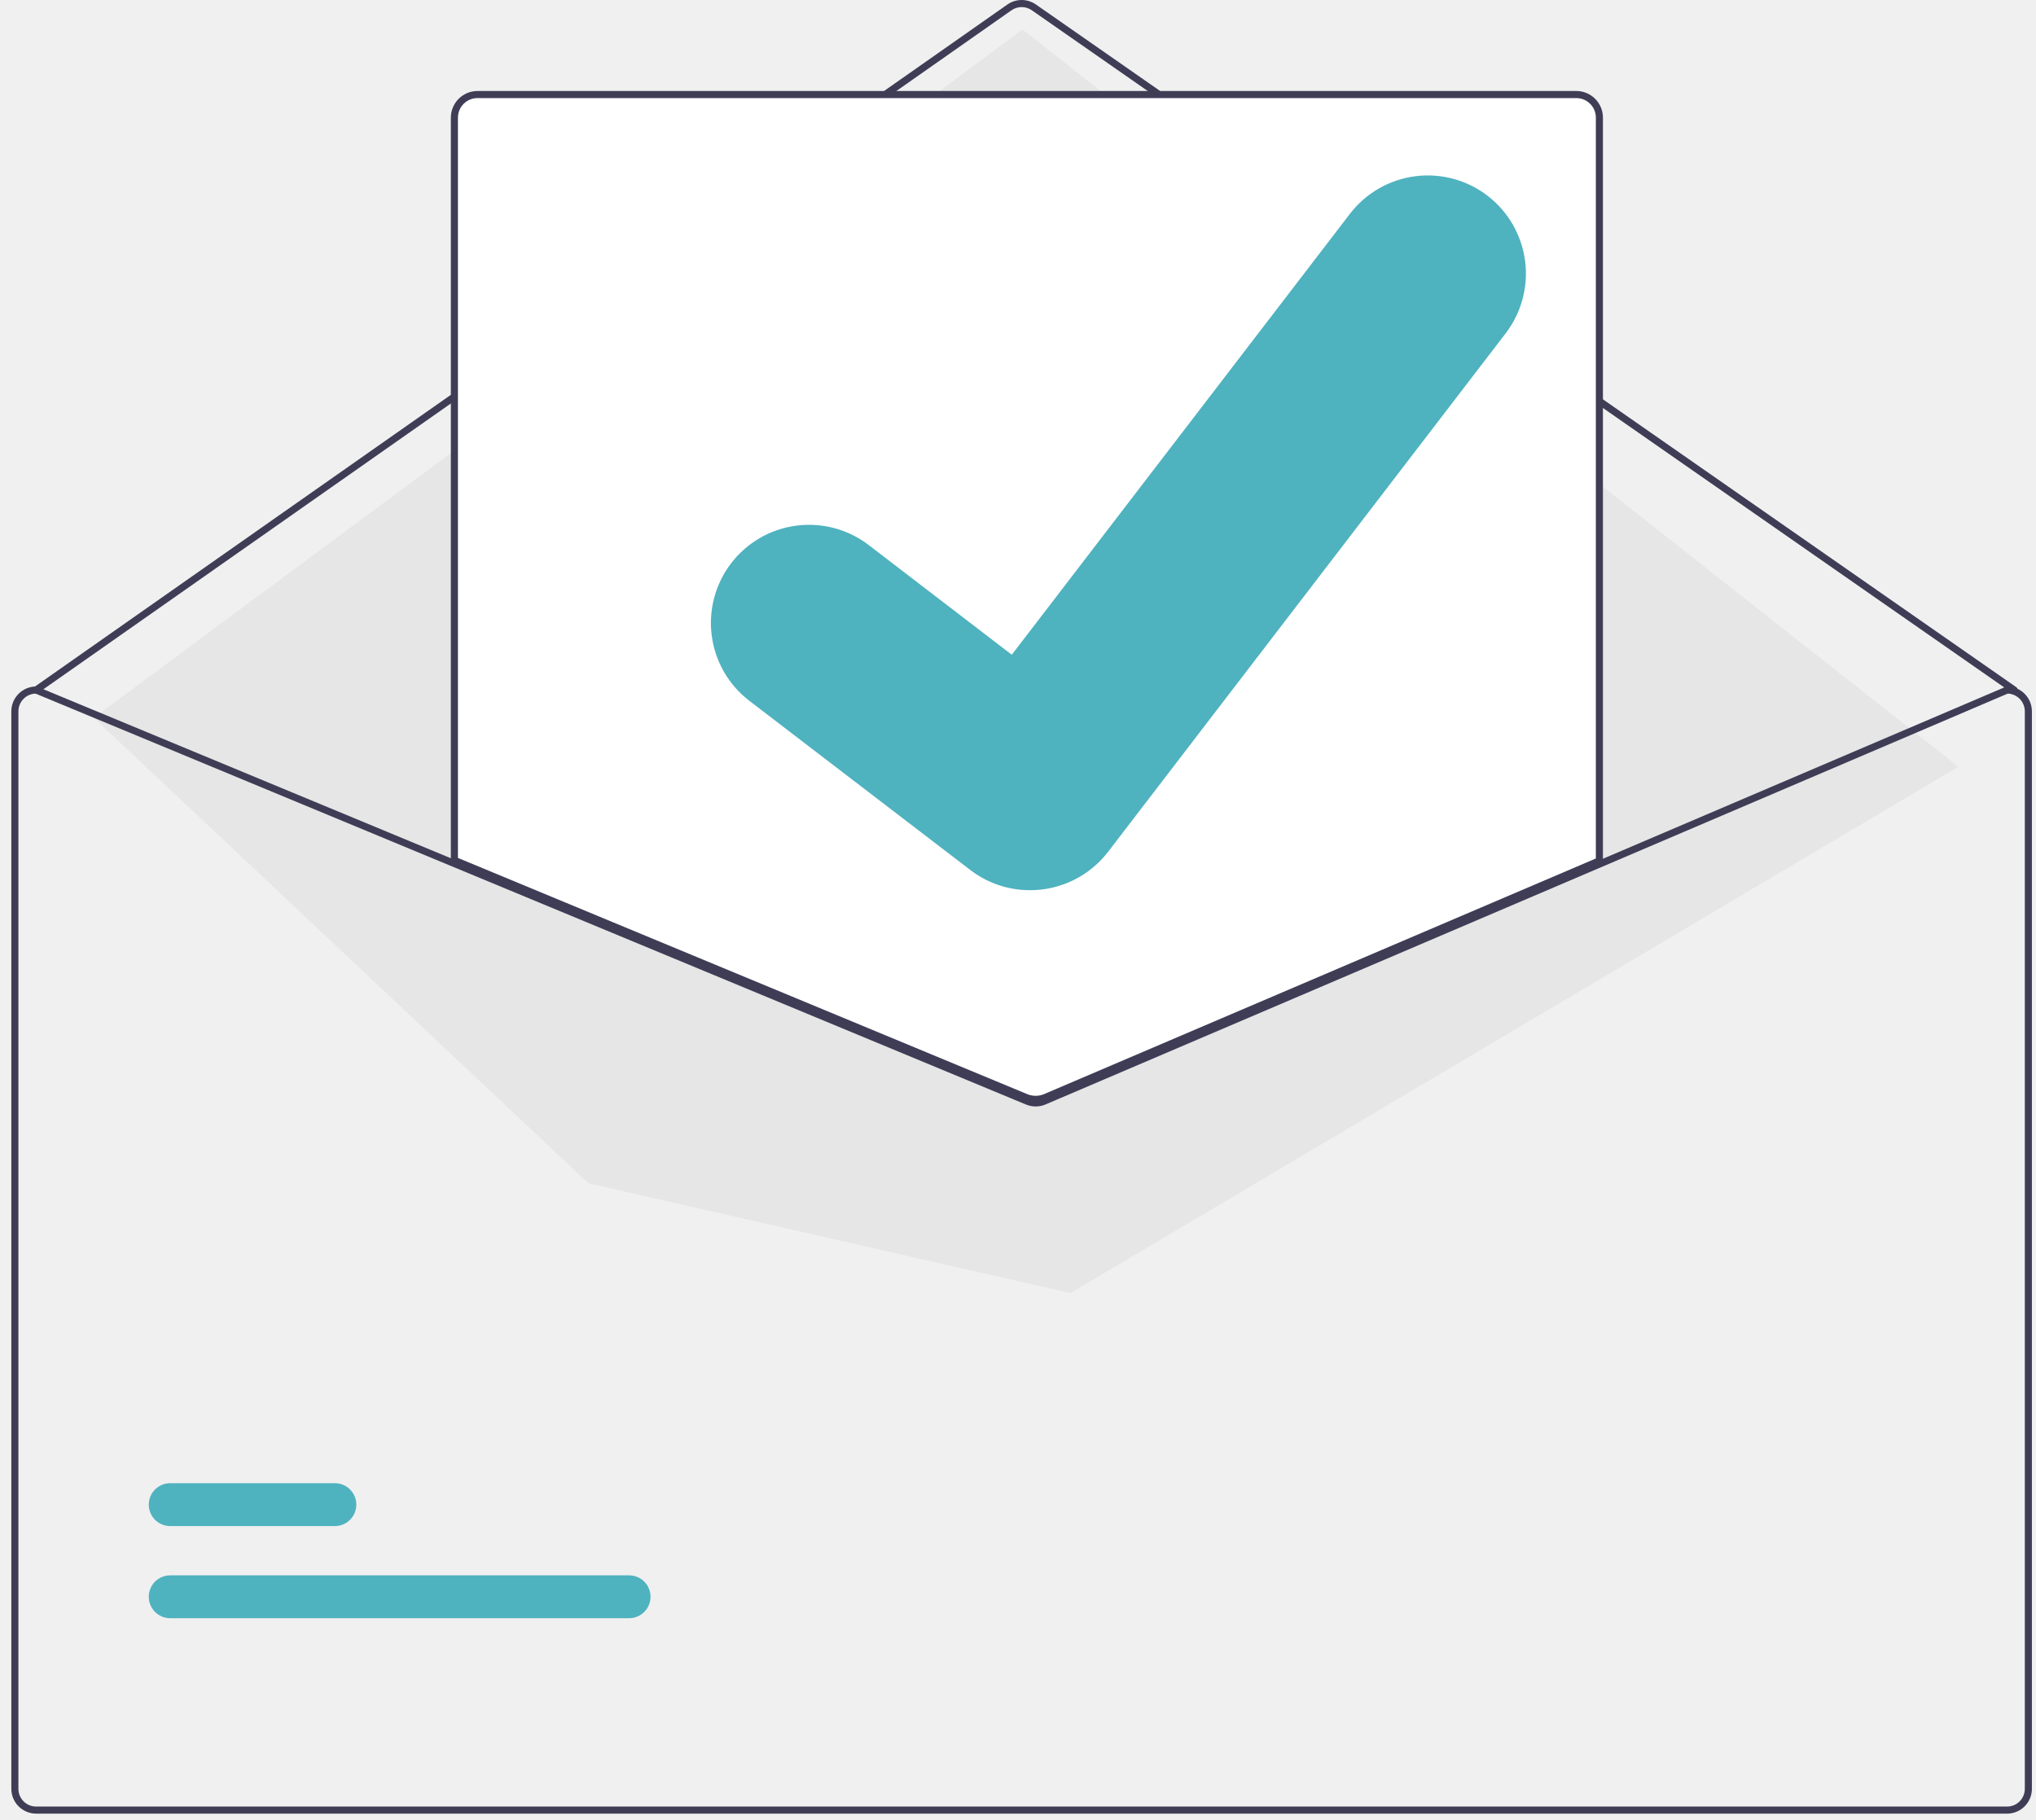
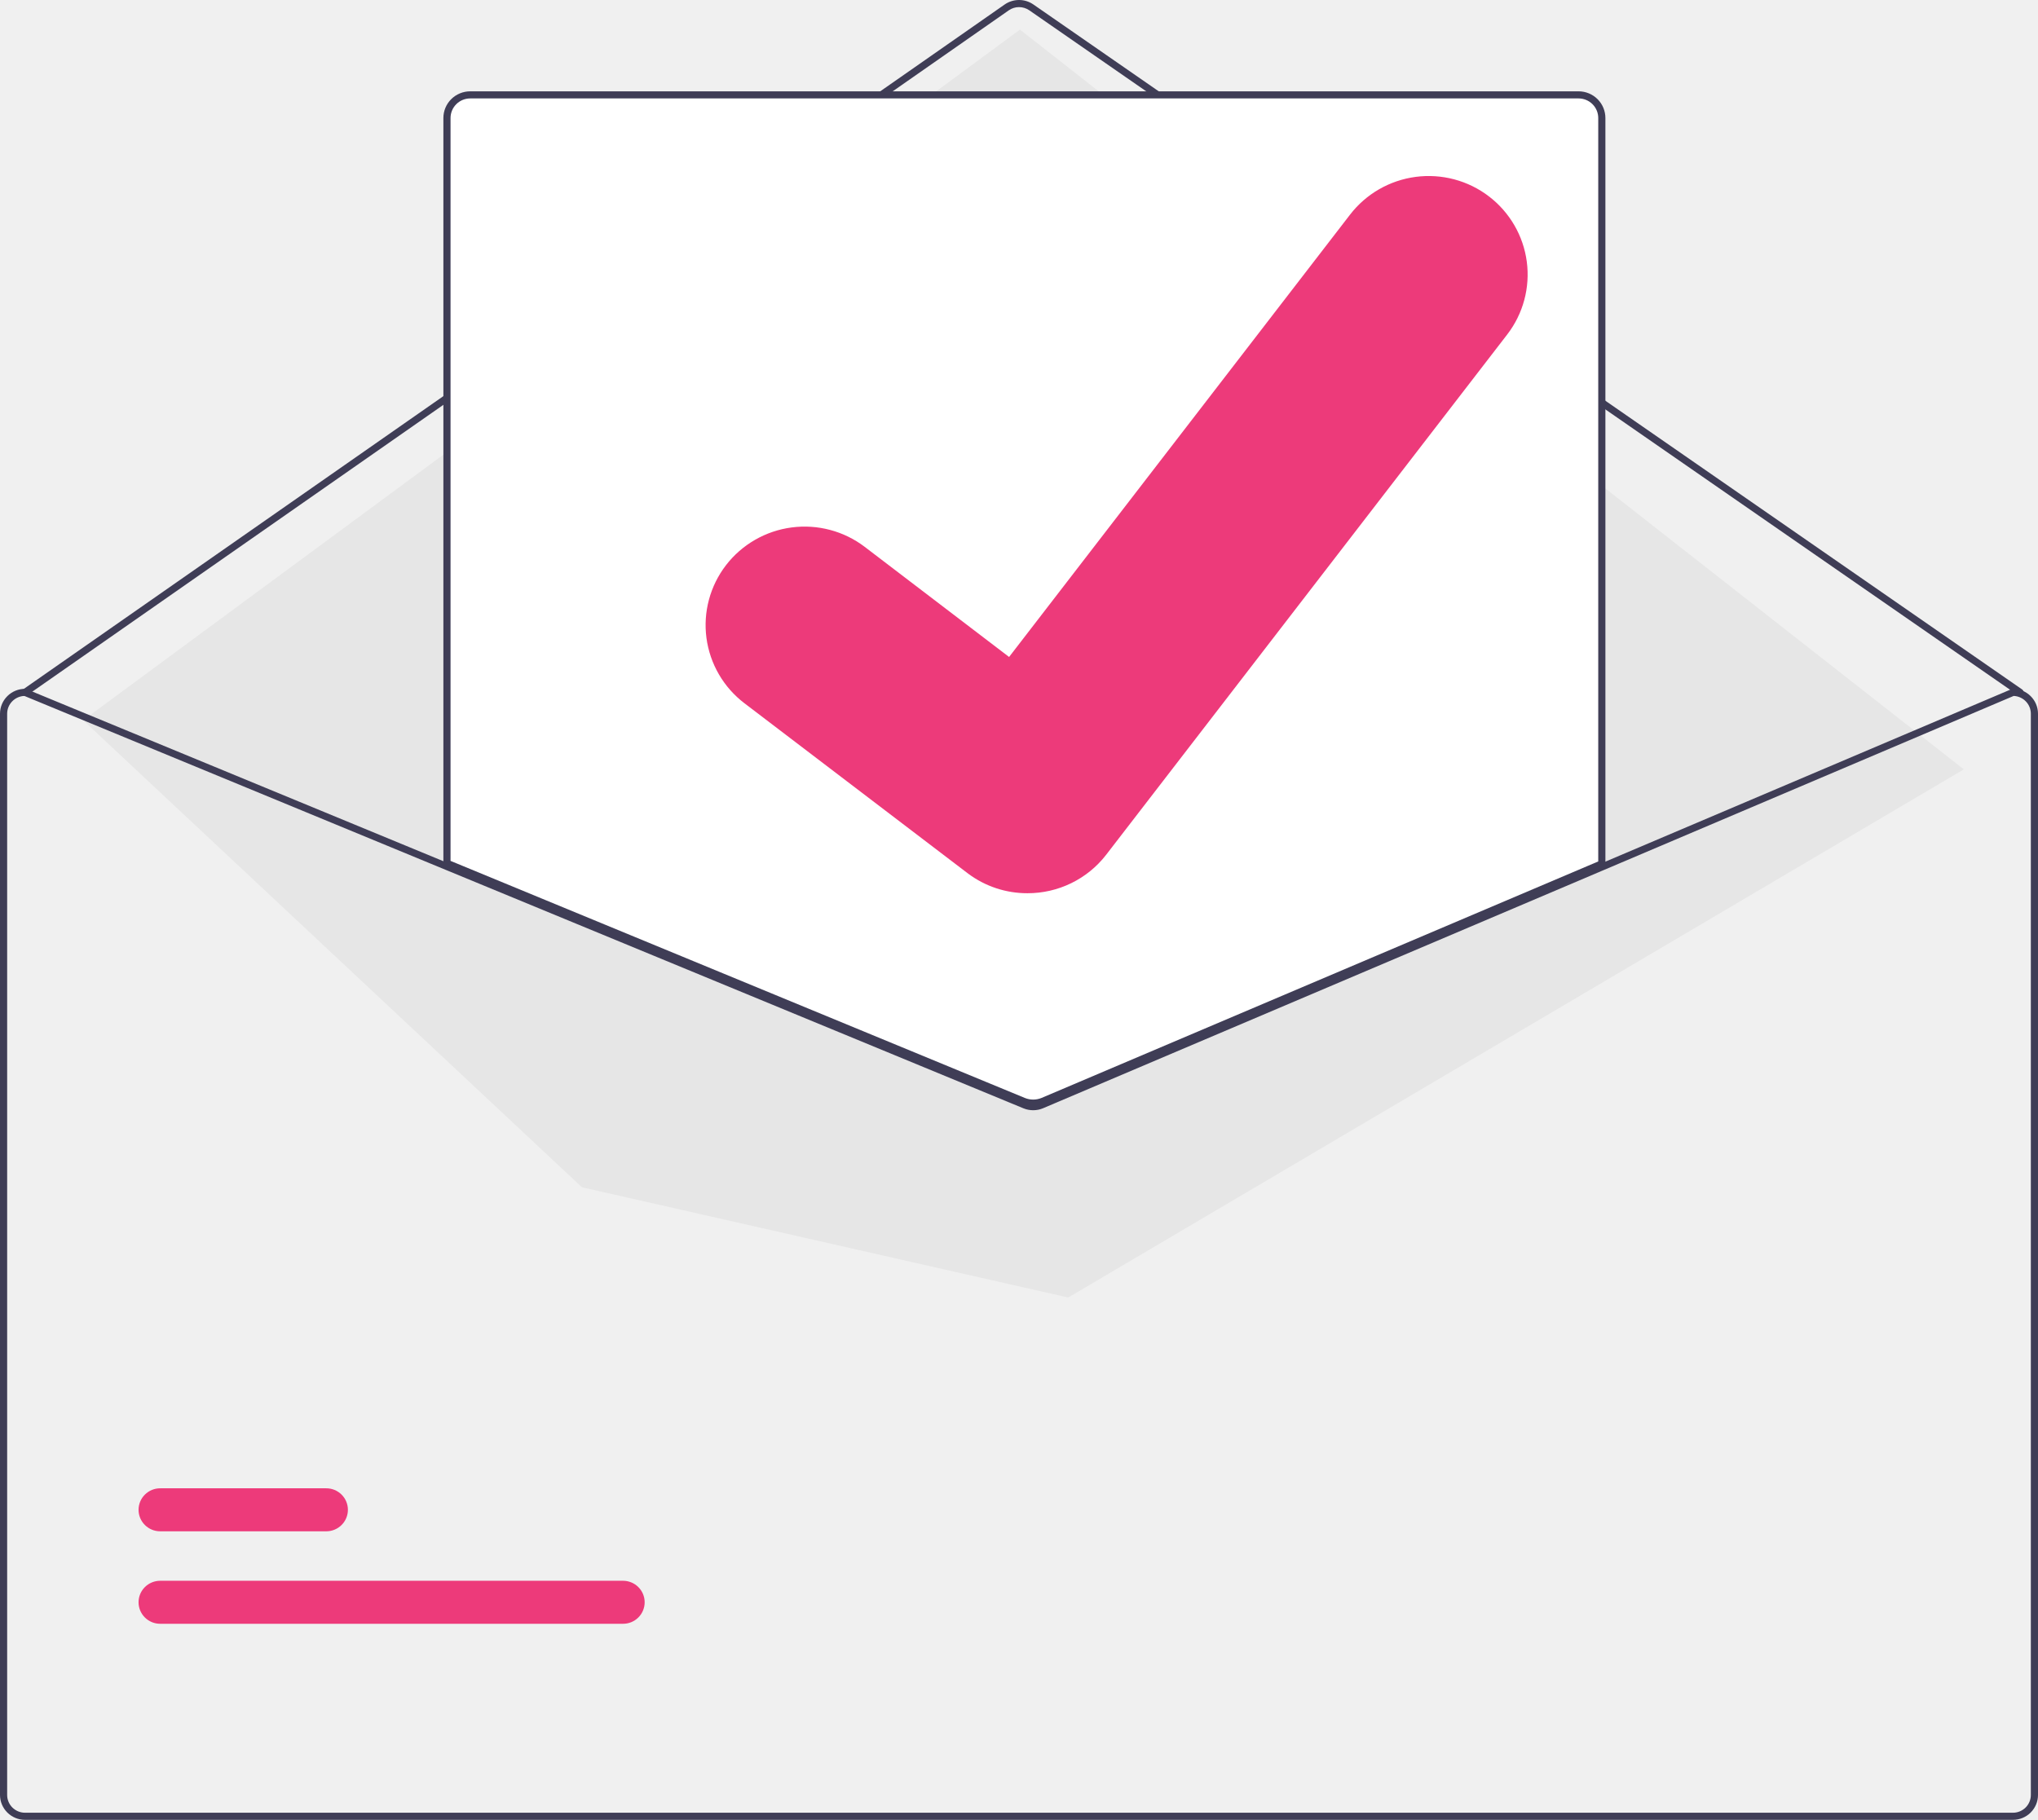
- <svg xmlns="http://www.w3.org/2000/svg" width="132" height="118" viewBox="0 0 132 118" fill="none">
-   <g clip-path="url(#clip0_945_1406)">
-     <path d="M130.585 44.971C130.538 44.971 130.492 44.956 130.454 44.93L66.894 0.665C66.701 0.531 66.471 0.459 66.235 0.459C66 0.46 65.77 0.532 65.577 0.667L2.475 44.929C2.425 44.964 2.363 44.978 2.303 44.968C2.243 44.957 2.19 44.923 2.155 44.873C2.12 44.823 2.106 44.761 2.117 44.701C2.127 44.641 2.161 44.588 2.211 44.553L65.313 0.291C65.584 0.102 65.905 0.001 66.234 2.18048e-06C66.564 -0.001 66.886 0.1 67.157 0.288L130.717 44.552C130.757 44.58 130.787 44.62 130.803 44.667C130.819 44.713 130.819 44.763 130.804 44.81C130.79 44.857 130.761 44.897 130.721 44.926C130.682 44.955 130.634 44.971 130.585 44.971Z" fill="#3F3D56" />
-     <path d="M6.078 46.54L66.295 1.912L126.969 49.716L69.397 83.845L38.141 76.72L6.078 46.54Z" fill="#E6E6E6" />
-     <path d="M40.785 104.924H11.036C10.854 104.924 10.673 104.889 10.504 104.819C10.335 104.749 10.181 104.647 10.052 104.518C9.923 104.389 9.82 104.235 9.751 104.067C9.681 103.898 9.645 103.717 9.645 103.534C9.645 103.352 9.681 103.171 9.751 103.002C9.82 102.833 9.923 102.68 10.052 102.551C10.181 102.422 10.335 102.32 10.504 102.25C10.673 102.18 10.854 102.144 11.036 102.145H40.785C40.967 102.144 41.148 102.18 41.317 102.25C41.486 102.32 41.639 102.422 41.769 102.551C41.898 102.68 42 102.833 42.07 103.002C42.14 103.171 42.176 103.352 42.176 103.534C42.176 103.717 42.14 103.898 42.07 104.067C42 104.235 41.898 104.389 41.769 104.518C41.639 104.647 41.486 104.749 41.317 104.819C41.148 104.889 40.967 104.924 40.785 104.924Z" fill="#4FB2BF" />
-     <path d="M21.709 98.95H11.036C10.854 98.95 10.673 98.914 10.504 98.844C10.335 98.775 10.181 98.672 10.052 98.543C9.923 98.414 9.82 98.261 9.751 98.092C9.681 97.923 9.645 97.742 9.645 97.56C9.645 97.377 9.681 97.196 9.751 97.028C9.82 96.859 9.923 96.705 10.052 96.576C10.181 96.447 10.335 96.345 10.504 96.275C10.673 96.206 10.854 96.17 11.036 96.17H21.709C21.892 96.17 22.073 96.206 22.242 96.275C22.41 96.345 22.564 96.447 22.693 96.576C22.822 96.705 22.925 96.859 22.995 97.028C23.065 97.196 23.101 97.377 23.101 97.56C23.101 97.742 23.065 97.923 22.995 98.092C22.925 98.261 22.822 98.414 22.693 98.543C22.564 98.672 22.41 98.775 22.242 98.844C22.073 98.914 21.892 98.95 21.709 98.95Z" fill="#4FB2BF" />
-     <path d="M67.145 71.397C66.918 71.397 66.695 71.354 66.485 71.268L29.348 55.859V7.624C29.348 7.198 29.518 6.789 29.819 6.487C30.121 6.186 30.53 6.016 30.956 6.016H102.202C102.629 6.016 103.037 6.186 103.339 6.487C103.641 6.789 103.81 7.198 103.811 7.624V55.892L103.741 55.922L67.824 71.26C67.609 71.351 67.378 71.397 67.145 71.397Z" fill="white" />
-     <path d="M67.142 71.512C66.901 71.512 66.662 71.465 66.439 71.374L29.23 55.935V7.624C29.231 7.167 29.413 6.729 29.736 6.406C30.059 6.083 30.497 5.901 30.954 5.9H102.2C102.657 5.901 103.095 6.083 103.418 6.406C103.741 6.729 103.923 7.167 103.923 7.624V55.968L67.867 71.366C67.638 71.462 67.391 71.512 67.142 71.512ZM29.69 55.628L66.614 70.949C66.959 71.089 67.344 71.087 67.687 70.943L103.464 55.664V7.624C103.463 7.289 103.33 6.968 103.093 6.731C102.856 6.494 102.535 6.36 102.2 6.36H30.954C30.619 6.36 30.298 6.494 30.061 6.731C29.824 6.968 29.691 7.289 29.69 7.624L29.69 55.628Z" fill="#3F3D56" />
-     <path d="M130.126 44.512H130.08L103.696 55.778L67.597 71.192C67.456 71.251 67.305 71.282 67.152 71.283C66.999 71.284 66.847 71.254 66.706 71.197L29.462 55.745L2.43 44.53L2.389 44.512H2.343C1.917 44.512 1.508 44.682 1.206 44.983C0.904 45.285 0.735 45.694 0.734 46.12V115.987C0.735 116.414 0.904 116.823 1.206 117.124C1.508 117.426 1.917 117.595 2.343 117.596H130.126C130.552 117.595 130.961 117.426 131.263 117.124C131.564 116.823 131.734 116.414 131.734 115.987V46.12C131.734 45.694 131.564 45.285 131.263 44.983C130.961 44.682 130.552 44.512 130.126 44.512ZM131.275 115.987C131.275 116.292 131.154 116.584 130.938 116.8C130.723 117.015 130.43 117.136 130.126 117.136H2.343C2.038 117.136 1.746 117.015 1.531 116.8C1.315 116.584 1.194 116.292 1.194 115.987V46.12C1.194 45.823 1.31 45.538 1.516 45.324C1.722 45.109 2.003 44.983 2.299 44.971L29.462 56.242L66.529 71.622C66.93 71.785 67.379 71.783 67.779 71.615L103.696 56.276L130.172 44.971C130.468 44.984 130.748 45.111 130.954 45.325C131.159 45.539 131.274 45.824 131.275 46.12V115.987Z" fill="#3F3D56" />
-     <path d="M66.774 57.72C65.403 57.722 64.068 57.279 62.971 56.457L62.903 56.406L48.583 45.441C47.919 44.933 47.363 44.299 46.944 43.576C46.526 42.853 46.255 42.054 46.145 41.226C46.035 40.398 46.09 39.556 46.306 38.748C46.521 37.941 46.894 37.184 47.402 36.521C47.91 35.858 48.544 35.301 49.267 34.883C49.99 34.465 50.789 34.193 51.617 34.084C52.446 33.974 53.287 34.029 54.094 34.244C54.902 34.46 55.658 34.832 56.322 35.341L65.597 42.453L87.518 13.866C88.026 13.203 88.66 12.646 89.383 12.229C90.107 11.81 90.906 11.539 91.734 11.43C92.562 11.32 93.404 11.375 94.211 11.591C95.018 11.807 95.775 12.18 96.438 12.688L96.302 12.873L96.442 12.691C97.779 13.719 98.654 15.236 98.875 16.908C99.096 18.58 98.644 20.272 97.619 21.611L71.836 55.237C71.239 56.012 70.472 56.639 69.595 57.069C68.717 57.5 67.752 57.722 66.774 57.72Z" fill="#4FB2BF" />
+ <svg xmlns="http://www.w3.org/2000/svg" width="131" height="117" viewBox="0 0 131 117" fill="none">
+   <g clip-path="url(#clip0_1504_2181)">
+     <path d="M129.851 44.743C129.804 44.743 129.758 44.729 129.72 44.702L66.159 0.661C65.966 0.528 65.736 0.457 65.501 0.457C65.266 0.457 65.036 0.529 64.843 0.664L1.741 44.702C1.691 44.737 1.629 44.75 1.569 44.74C1.509 44.729 1.456 44.696 1.421 44.646C1.386 44.596 1.372 44.535 1.382 44.475C1.393 44.415 1.427 44.362 1.477 44.327L64.579 0.289C64.849 0.101 65.171 0.001 65.5 2.16944e-06C65.83 -0.001 66.151 0.099 66.422 0.286L129.982 44.327C130.022 44.355 130.053 44.395 130.068 44.441C130.084 44.487 130.085 44.537 130.07 44.583C130.055 44.63 130.026 44.67 129.987 44.699C129.947 44.728 129.9 44.743 129.851 44.743Z" fill="#3F3D56" />
+     <path d="M5.344 46.304L65.561 1.902L126.234 49.464L68.663 83.42L37.407 76.332L5.344 46.304Z" fill="#E6E6E6" />
+     <path d="M40.046 104.394H10.298C10.115 104.395 9.934 104.359 9.765 104.29C9.597 104.22 9.443 104.119 9.314 103.99C9.185 103.862 9.082 103.709 9.012 103.541C8.942 103.373 8.906 103.193 8.906 103.012C8.906 102.83 8.942 102.65 9.012 102.482C9.082 102.314 9.185 102.162 9.314 102.033C9.443 101.905 9.597 101.803 9.765 101.734C9.934 101.664 10.115 101.629 10.298 101.629H40.046C40.229 101.629 40.41 101.664 40.579 101.734C40.748 101.803 40.901 101.905 41.03 102.033C41.16 102.162 41.262 102.314 41.332 102.482C41.402 102.65 41.438 102.83 41.438 103.012C41.438 103.193 41.402 103.373 41.332 103.541C41.262 103.709 41.16 103.862 41.03 103.99C40.901 104.119 40.748 104.22 40.579 104.29C40.41 104.359 40.229 104.395 40.046 104.394Z" fill="#ED3A7A" />
+     <path d="M20.971 98.449H10.298C10.115 98.449 9.934 98.414 9.765 98.344C9.597 98.275 9.443 98.173 9.314 98.045C9.185 97.916 9.082 97.764 9.012 97.596C8.942 97.428 8.906 97.248 8.906 97.066C8.906 96.885 8.942 96.705 9.012 96.537C9.082 96.369 9.185 96.216 9.314 96.088C9.443 95.96 9.597 95.858 9.765 95.788C9.934 95.719 10.115 95.683 10.298 95.684H20.971C21.154 95.683 21.335 95.719 21.503 95.788C21.672 95.858 21.826 95.96 21.955 96.088C22.084 96.216 22.187 96.369 22.257 96.537C22.327 96.705 22.363 96.885 22.363 97.066C22.363 97.248 22.327 97.428 22.257 97.596C22.187 97.764 22.084 97.916 21.955 98.045C21.826 98.173 21.672 98.275 21.503 98.344C21.335 98.414 21.154 98.449 20.971 98.449Z" fill="#ED3A7A" />
+     <path d="M66.41 71.035C66.184 71.035 65.96 70.992 65.751 70.906L28.613 55.575V7.585C28.614 7.161 28.783 6.754 29.085 6.454C29.387 6.154 29.796 5.985 30.222 5.984H101.468C101.894 5.985 102.303 6.154 102.605 6.454C102.906 6.754 103.076 7.161 103.076 7.585V55.608L103.007 55.638L67.09 70.899C66.874 70.989 66.644 71.035 66.41 71.035Z" fill="white" />
+     <path d="M66.412 71.15C66.171 71.15 65.932 71.104 65.709 71.013L28.5 55.652V7.586C28.5 7.131 28.682 6.695 29.005 6.374C29.329 6.052 29.767 5.872 30.224 5.871H101.469C101.926 5.872 102.364 6.052 102.688 6.374C103.011 6.695 103.192 7.131 103.193 7.586V55.685L67.136 71.005C66.907 71.101 66.661 71.15 66.412 71.15ZM28.96 55.347L65.884 70.591C66.228 70.73 66.614 70.727 66.957 70.584L102.733 55.383V7.586C102.733 7.253 102.6 6.933 102.363 6.697C102.126 6.461 101.804 6.329 101.469 6.328H30.224C29.889 6.329 29.567 6.461 29.33 6.697C29.093 6.933 28.96 7.253 28.96 7.586L28.96 55.347Z" fill="#3F3D56" />
+     <path d="M129.391 44.285H129.345L102.961 55.494L66.863 70.83C66.722 70.889 66.57 70.92 66.418 70.921C66.264 70.922 66.113 70.893 65.971 70.835L28.728 55.462L1.696 44.303L1.655 44.285H1.609C1.182 44.286 0.773 44.454 0.472 44.755C0.17 45.055 0 45.461 0 45.886V115.399C0 115.823 0.17 116.23 0.472 116.53C0.773 116.83 1.182 116.999 1.609 116.999H129.391C129.818 116.999 130.227 116.83 130.528 116.53C130.83 116.23 131 115.823 131 115.399V45.886C131 45.461 130.83 45.055 130.528 44.755C130.227 44.454 129.818 44.286 129.391 44.285ZM130.54 115.399C130.54 115.702 130.419 115.993 130.204 116.207C129.988 116.421 129.696 116.542 129.391 116.542H1.609C1.304 116.542 1.012 116.421 0.796 116.207C0.581 115.993 0.46 115.702 0.46 115.399V45.886C0.46 45.59 0.575 45.306 0.781 45.093C0.987 44.88 1.268 44.754 1.565 44.742L28.728 55.956L65.794 71.258C66.195 71.42 66.645 71.418 67.044 71.251L102.961 55.99L129.437 44.742C129.734 44.755 130.014 44.881 130.219 45.094C130.425 45.307 130.54 45.591 130.54 45.886V115.399Z" fill="#3F3D56" />
+     <path d="M66.04 57.426C64.668 57.429 63.334 56.988 62.237 56.17L62.169 56.119L47.848 45.21C47.185 44.705 46.628 44.074 46.21 43.354C45.792 42.635 45.52 41.84 45.41 41.016C45.301 40.192 45.355 39.354 45.571 38.551C45.787 37.748 46.159 36.995 46.667 36.335C47.176 35.675 47.809 35.122 48.533 34.706C49.256 34.289 50.055 34.019 50.883 33.91C51.711 33.801 52.553 33.855 53.36 34.07C54.167 34.284 54.924 34.655 55.587 35.161L64.863 42.237L86.783 13.795C87.292 13.135 87.926 12.582 88.649 12.166C89.373 11.75 90.171 11.48 91 11.371C91.828 11.262 92.67 11.317 93.477 11.531C94.284 11.746 95.041 12.117 95.704 12.623L95.567 12.807L95.707 12.626C97.044 13.649 97.92 15.157 98.14 16.821C98.361 18.485 97.909 20.168 96.885 21.501L71.101 54.956C70.505 55.727 69.738 56.351 68.86 56.779C67.982 57.208 67.017 57.429 66.04 57.426Z" fill="#ED3A7A" />
  </g>
  <defs>
-     <clipPath id="clip0_945_1406">
-       <rect width="131" height="117.595" fill="white" transform="translate(0.734375)" />
+     <clipPath id="clip0_1504_2181">
+       <rect width="131" height="117" fill="white" />
    </clipPath>
  </defs>
</svg>
